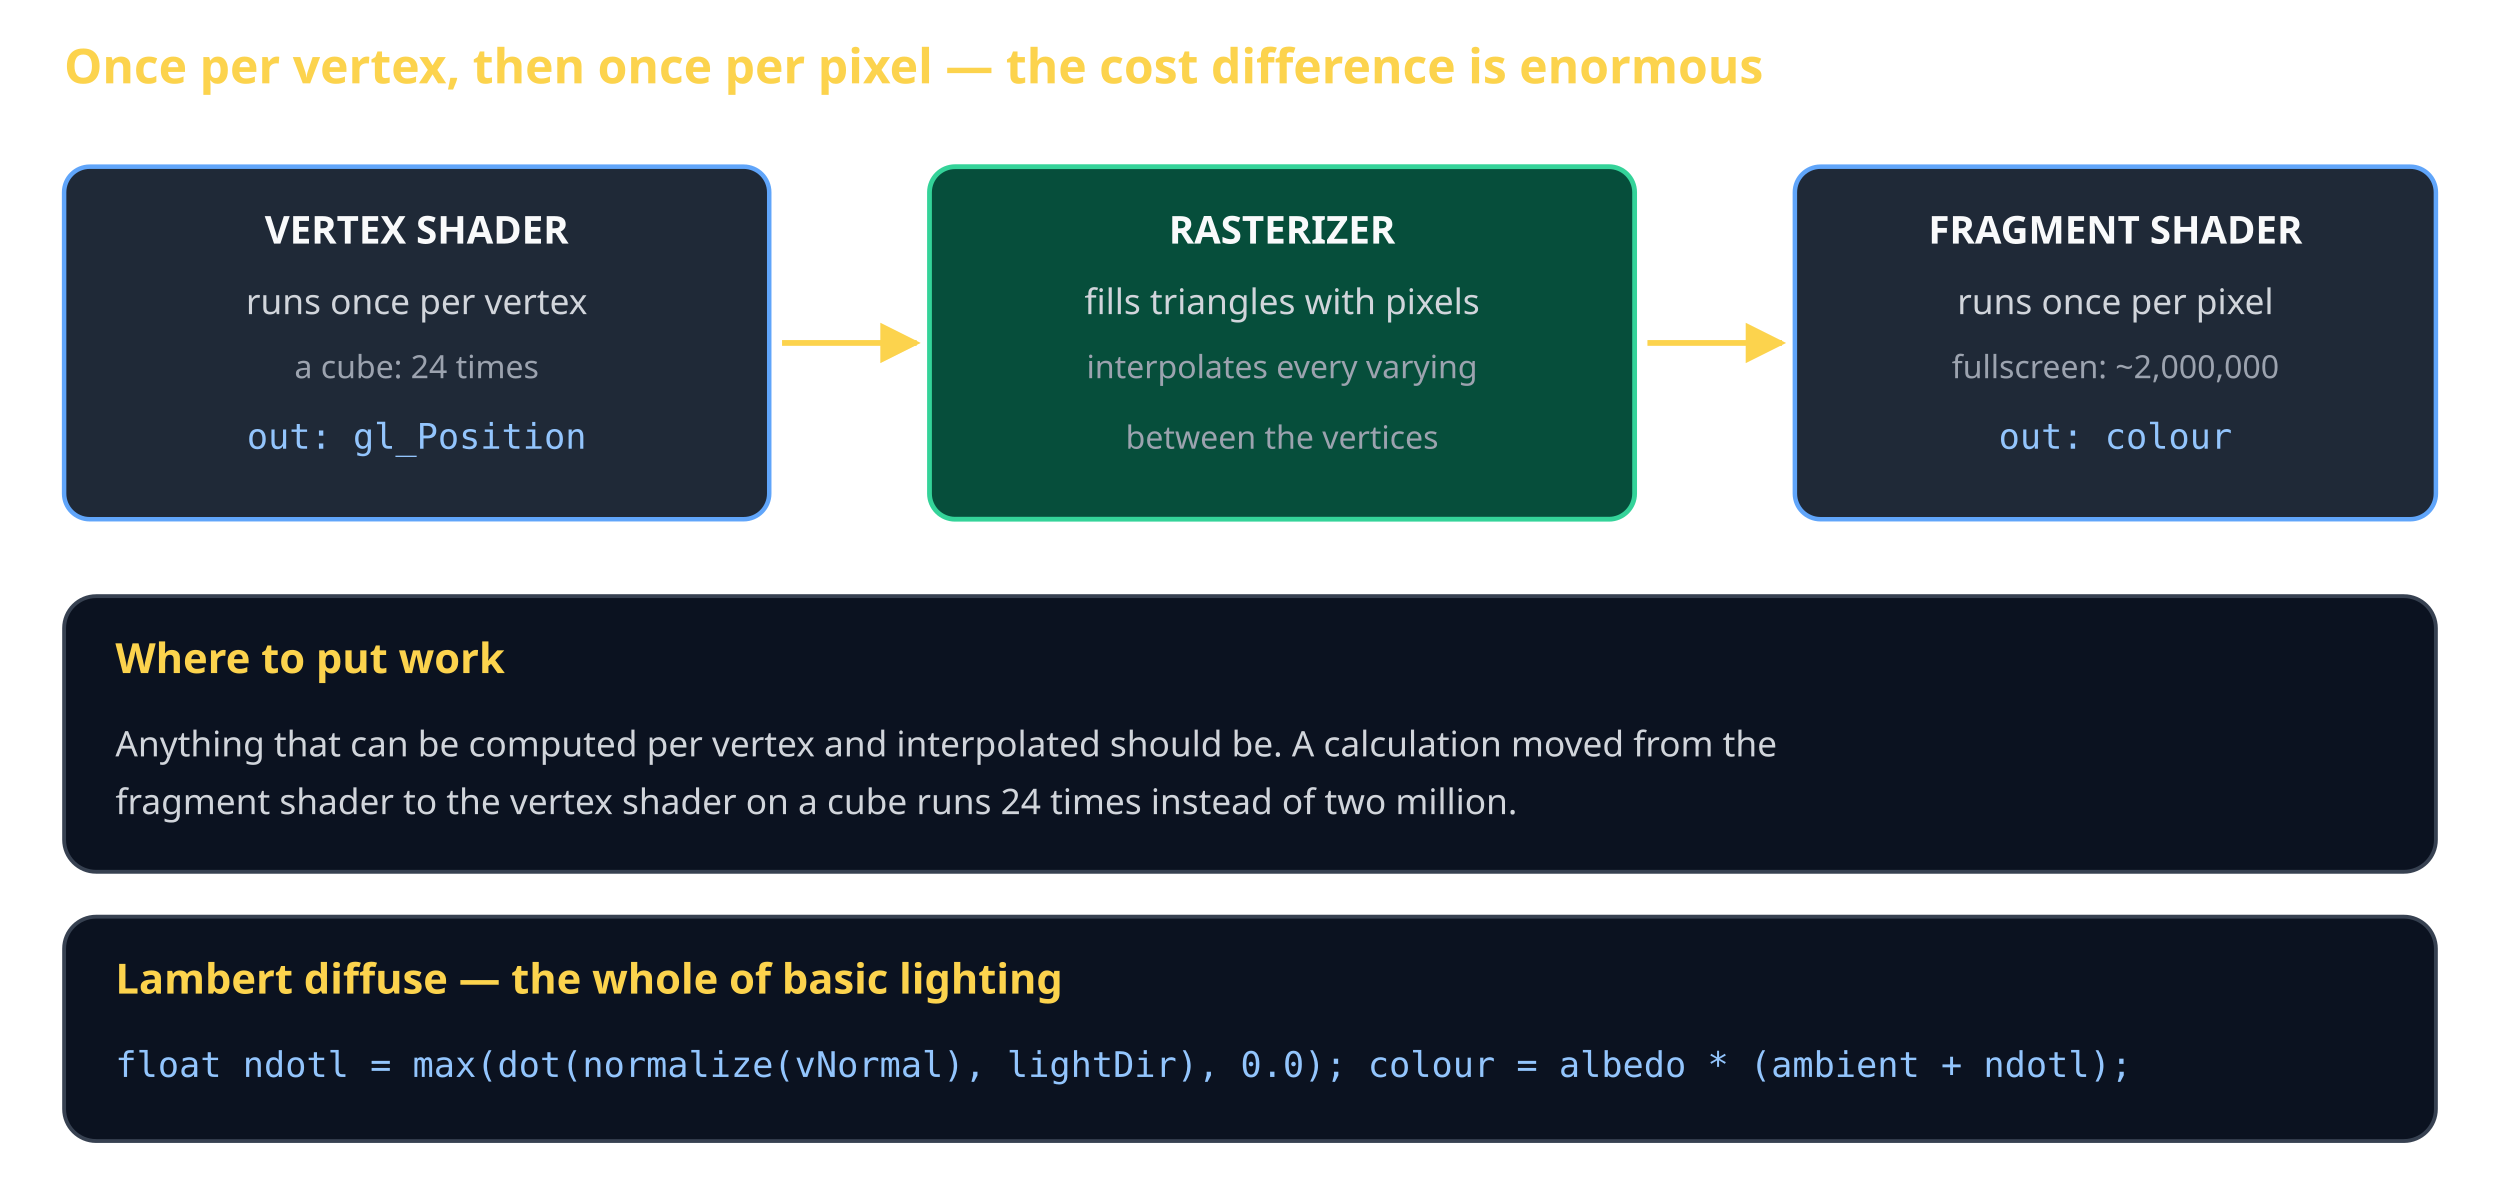
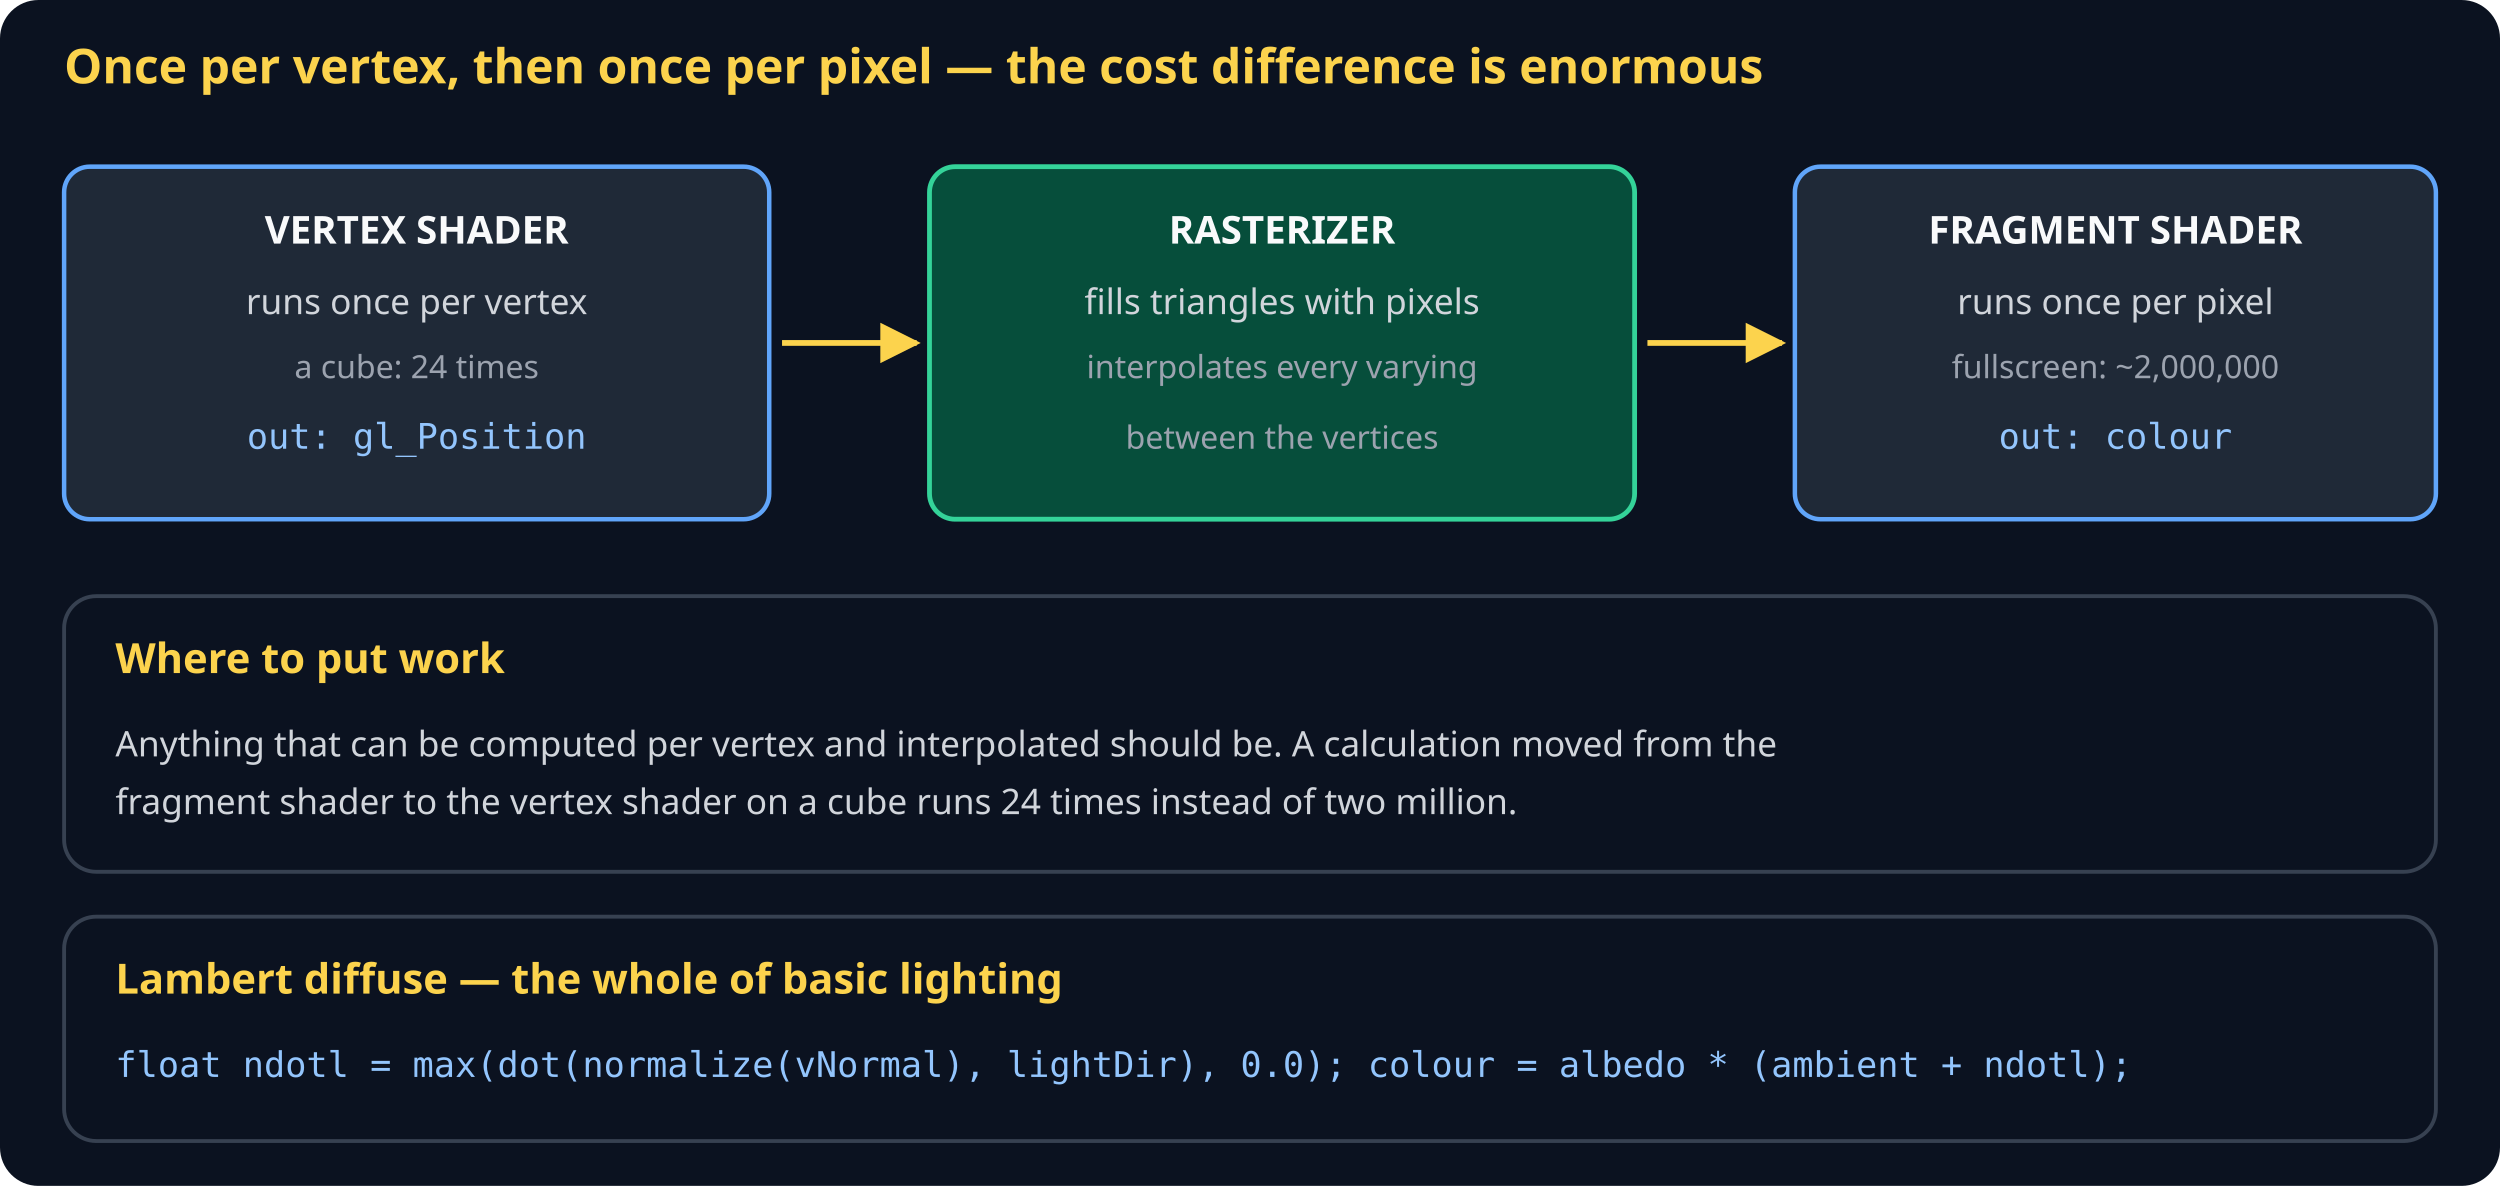
<svg xmlns="http://www.w3.org/2000/svg" viewBox="0 0 780 370" font-family="ui-sans-serif, system-ui, sans-serif" font-size="13">
  <style>
    .panel { fill: #0b1220; stroke: #374151; stroke-width: 1.2; rx: 10; ry: 10; }
    .node  { fill: #1f2937; stroke: #60a5fa; stroke-width: 1.4; rx: 8; ry: 8; }
    .good  { fill: #064e3b; stroke: #34d399; stroke-width: 1.5; rx: 8; ry: 8; }
    .h     { fill: #fcd34d; font-weight: 700; }
    .label { fill: #f9fafb; font-weight: 700; font-size: 12px; }
    .body  { fill: #d1d5db; font-size: 11px; }
    .mute  { fill: #9ca3af; font-size: 10px; }
    .code  { font-family: ui-monospace, Menlo, monospace; fill: #93c5fd; font-size: 11px; }
    .arrow { stroke: #fcd34d; stroke-width: 1.8; fill: none; marker-end: url(#tri); }
  </style>
  <defs>
    <marker id="tri" viewBox="0 0 10 10" refX="9" refY="5" markerWidth="7" markerHeight="7" orient="auto">
      <path d="M0,0 L10,5 L0,10 z" fill="#fcd34d" />
    </marker>
  </defs>
+   <rect class="bg" x="0" y="0" width="780" height="370" fill="#0b1220" rx="12" ry="12" />
  <text x="20" y="26" class="h" font-size="15">Once per vertex, then once per pixel — the cost difference is enormous</text>
  <rect class="node" x="20" y="52" width="220" height="110" />
  <text x="130" y="76" text-anchor="middle" class="label">VERTEX SHADER</text>
  <text x="130" y="98" text-anchor="middle" class="body">runs once per vertex</text>
  <text x="130" y="118" text-anchor="middle" class="mute">a cube: 24 times</text>
  <text x="130" y="140" text-anchor="middle" class="code">out: gl_Position</text>
  <rect class="good" x="290" y="52" width="220" height="110" />
  <text x="400" y="76" text-anchor="middle" class="label">RASTERIZER</text>
  <text x="400" y="98" text-anchor="middle" class="body">fills triangles with pixels</text>
  <text x="400" y="118" text-anchor="middle" class="mute">interpolates every varying</text>
  <text x="400" y="140" text-anchor="middle" class="mute">between the vertices</text>
  <rect class="node" x="560" y="52" width="200" height="110" />
  <text x="660" y="76" text-anchor="middle" class="label">FRAGMENT SHADER</text>
  <text x="660" y="98" text-anchor="middle" class="body">runs once per pixel</text>
  <text x="660" y="118" text-anchor="middle" class="mute">fullscreen: ~2,000,000</text>
  <text x="660" y="140" text-anchor="middle" class="code">out: colour</text>
  <path d="M 244 107 L 286 107" class="arrow" />
  <path d="M 514 107 L 556 107" class="arrow" />
  <rect class="panel" x="20" y="186" width="740" height="86" />
  <text x="36" y="210" class="h">Where to put work</text>
  <text x="36" y="236" class="body">Anything that can be computed per vertex and interpolated should be. A calculation moved from the</text>
  <text x="36" y="254" class="body">fragment shader to the vertex shader on a cube runs 24 times instead of two million.</text>
  <rect class="panel" x="20" y="286" width="740" height="70" />
  <text x="36" y="310" class="h">Lambert diffuse — the whole of basic lighting</text>
  <text x="36" y="336" class="code">float ndotl = max(dot(normalize(vNormal), lightDir), 0.0);  colour = albedo * (ambient + ndotl);</text>
</svg>
